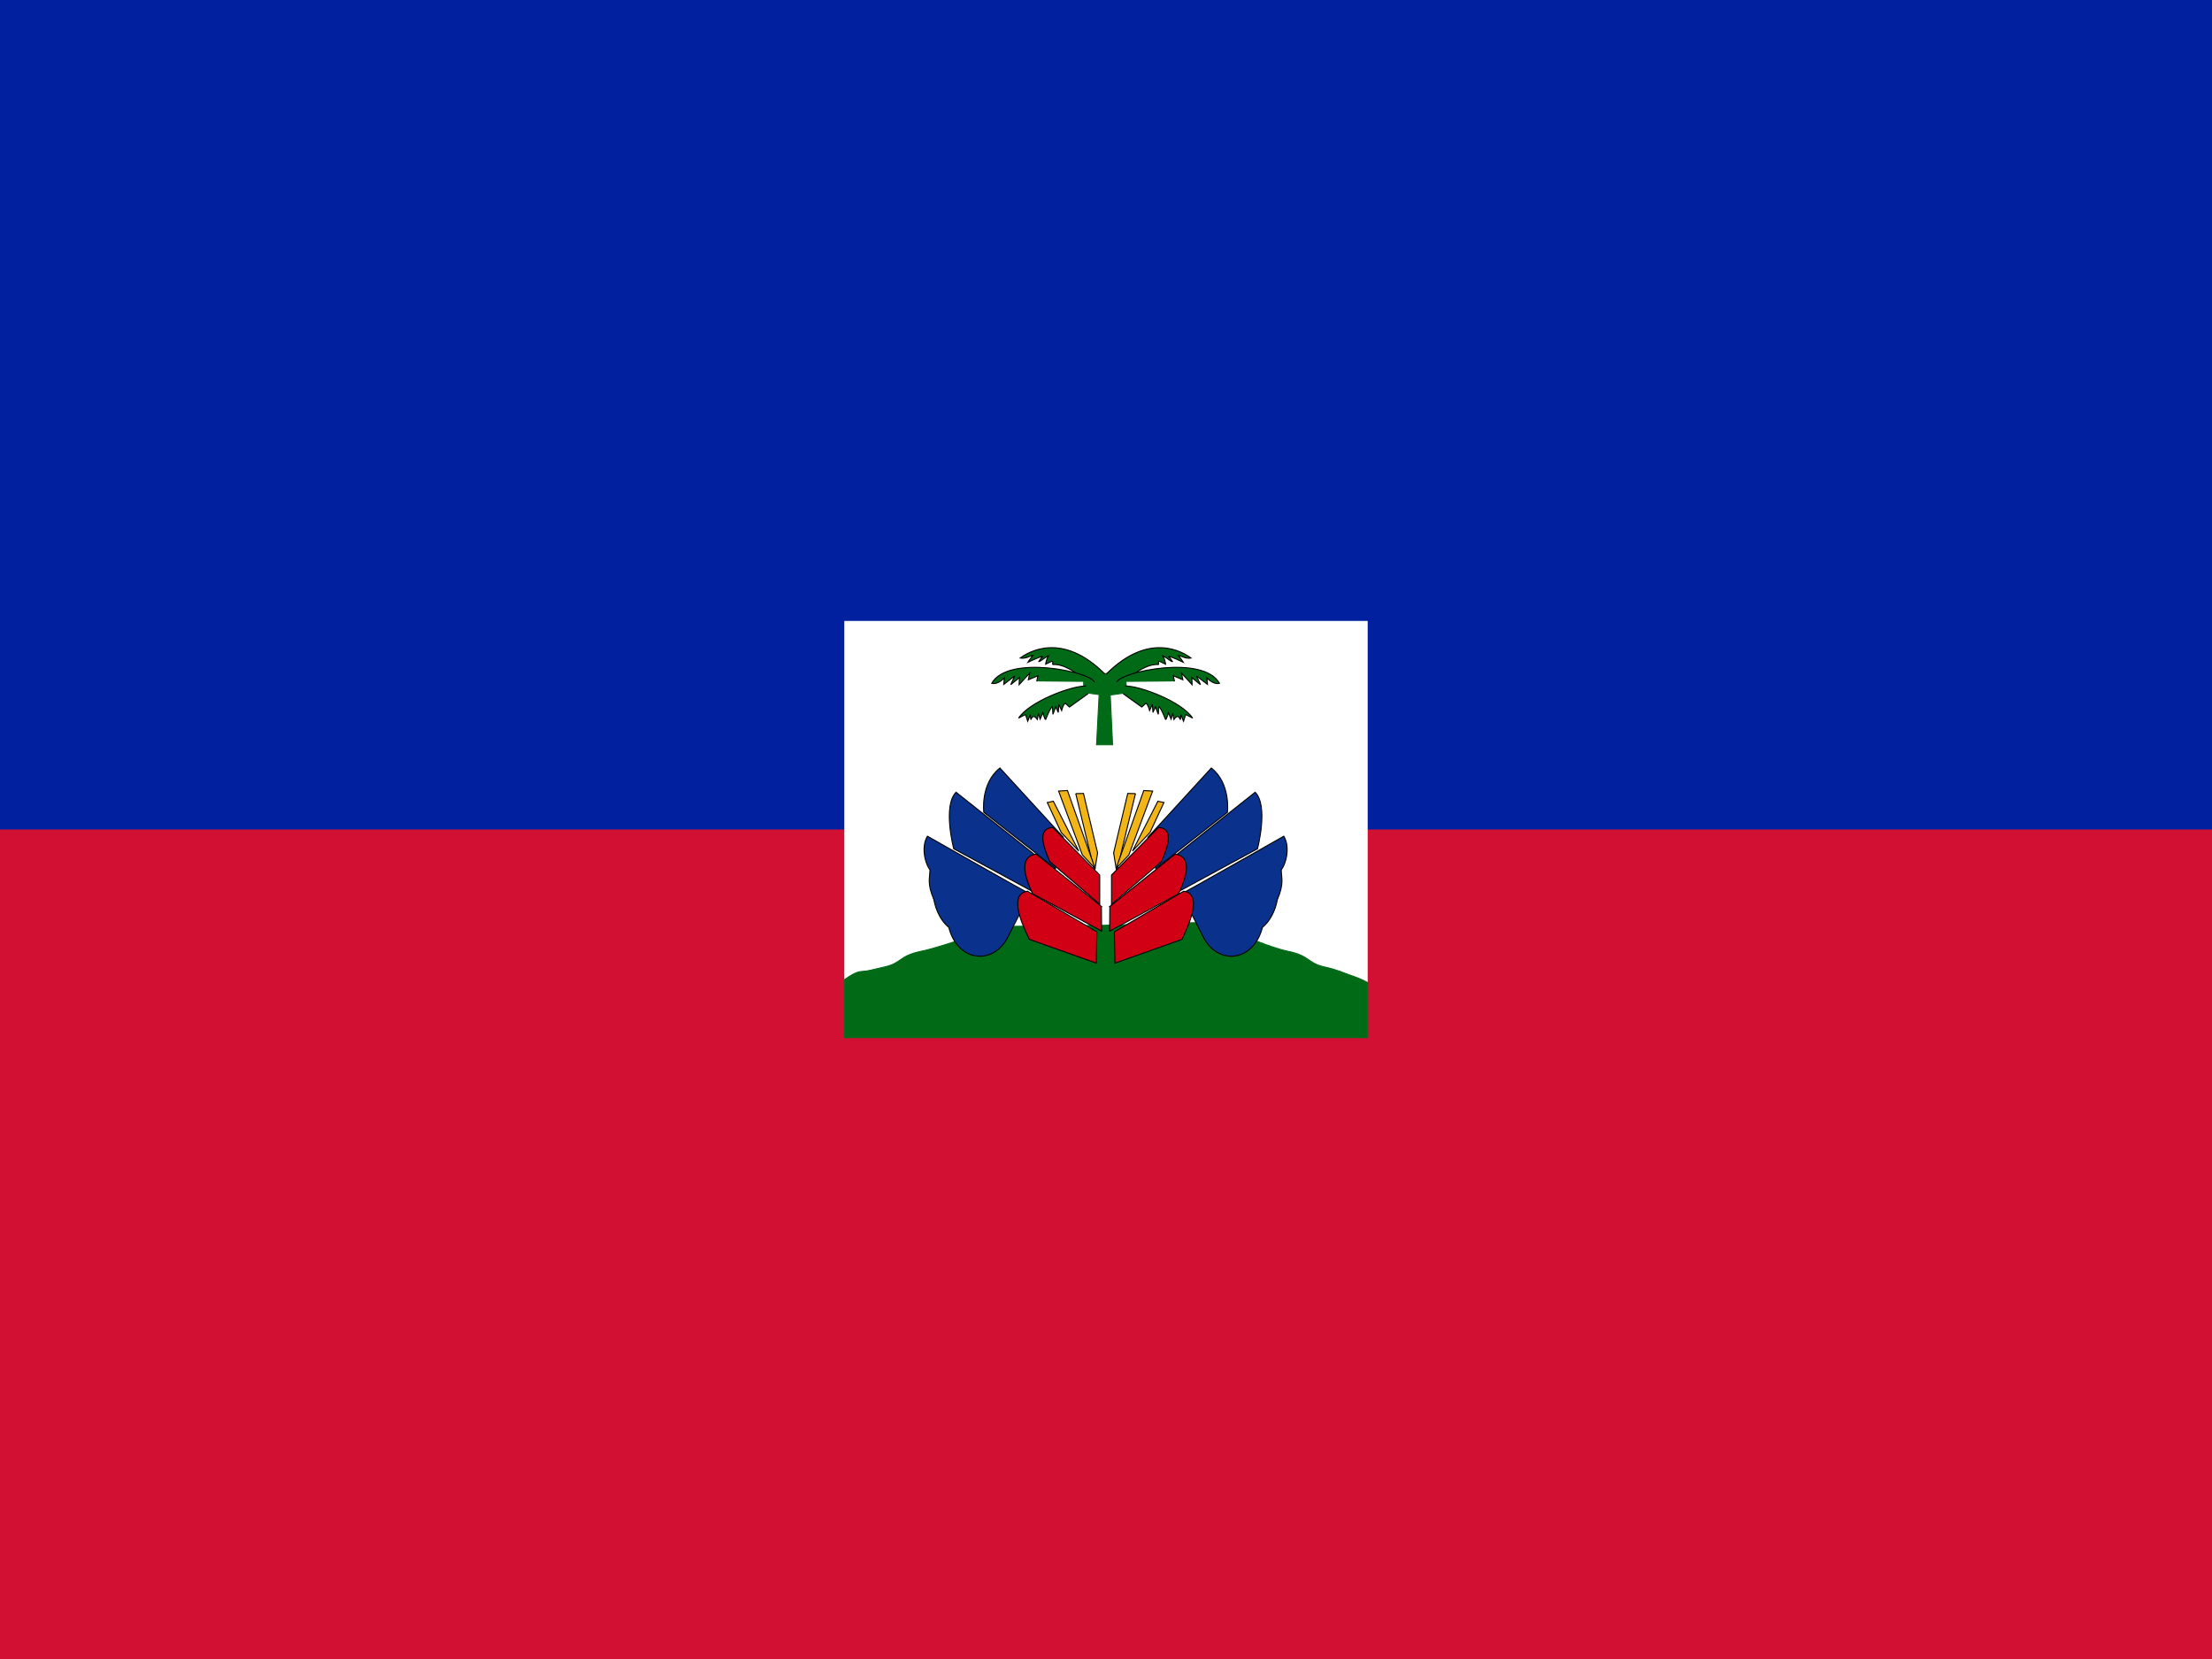
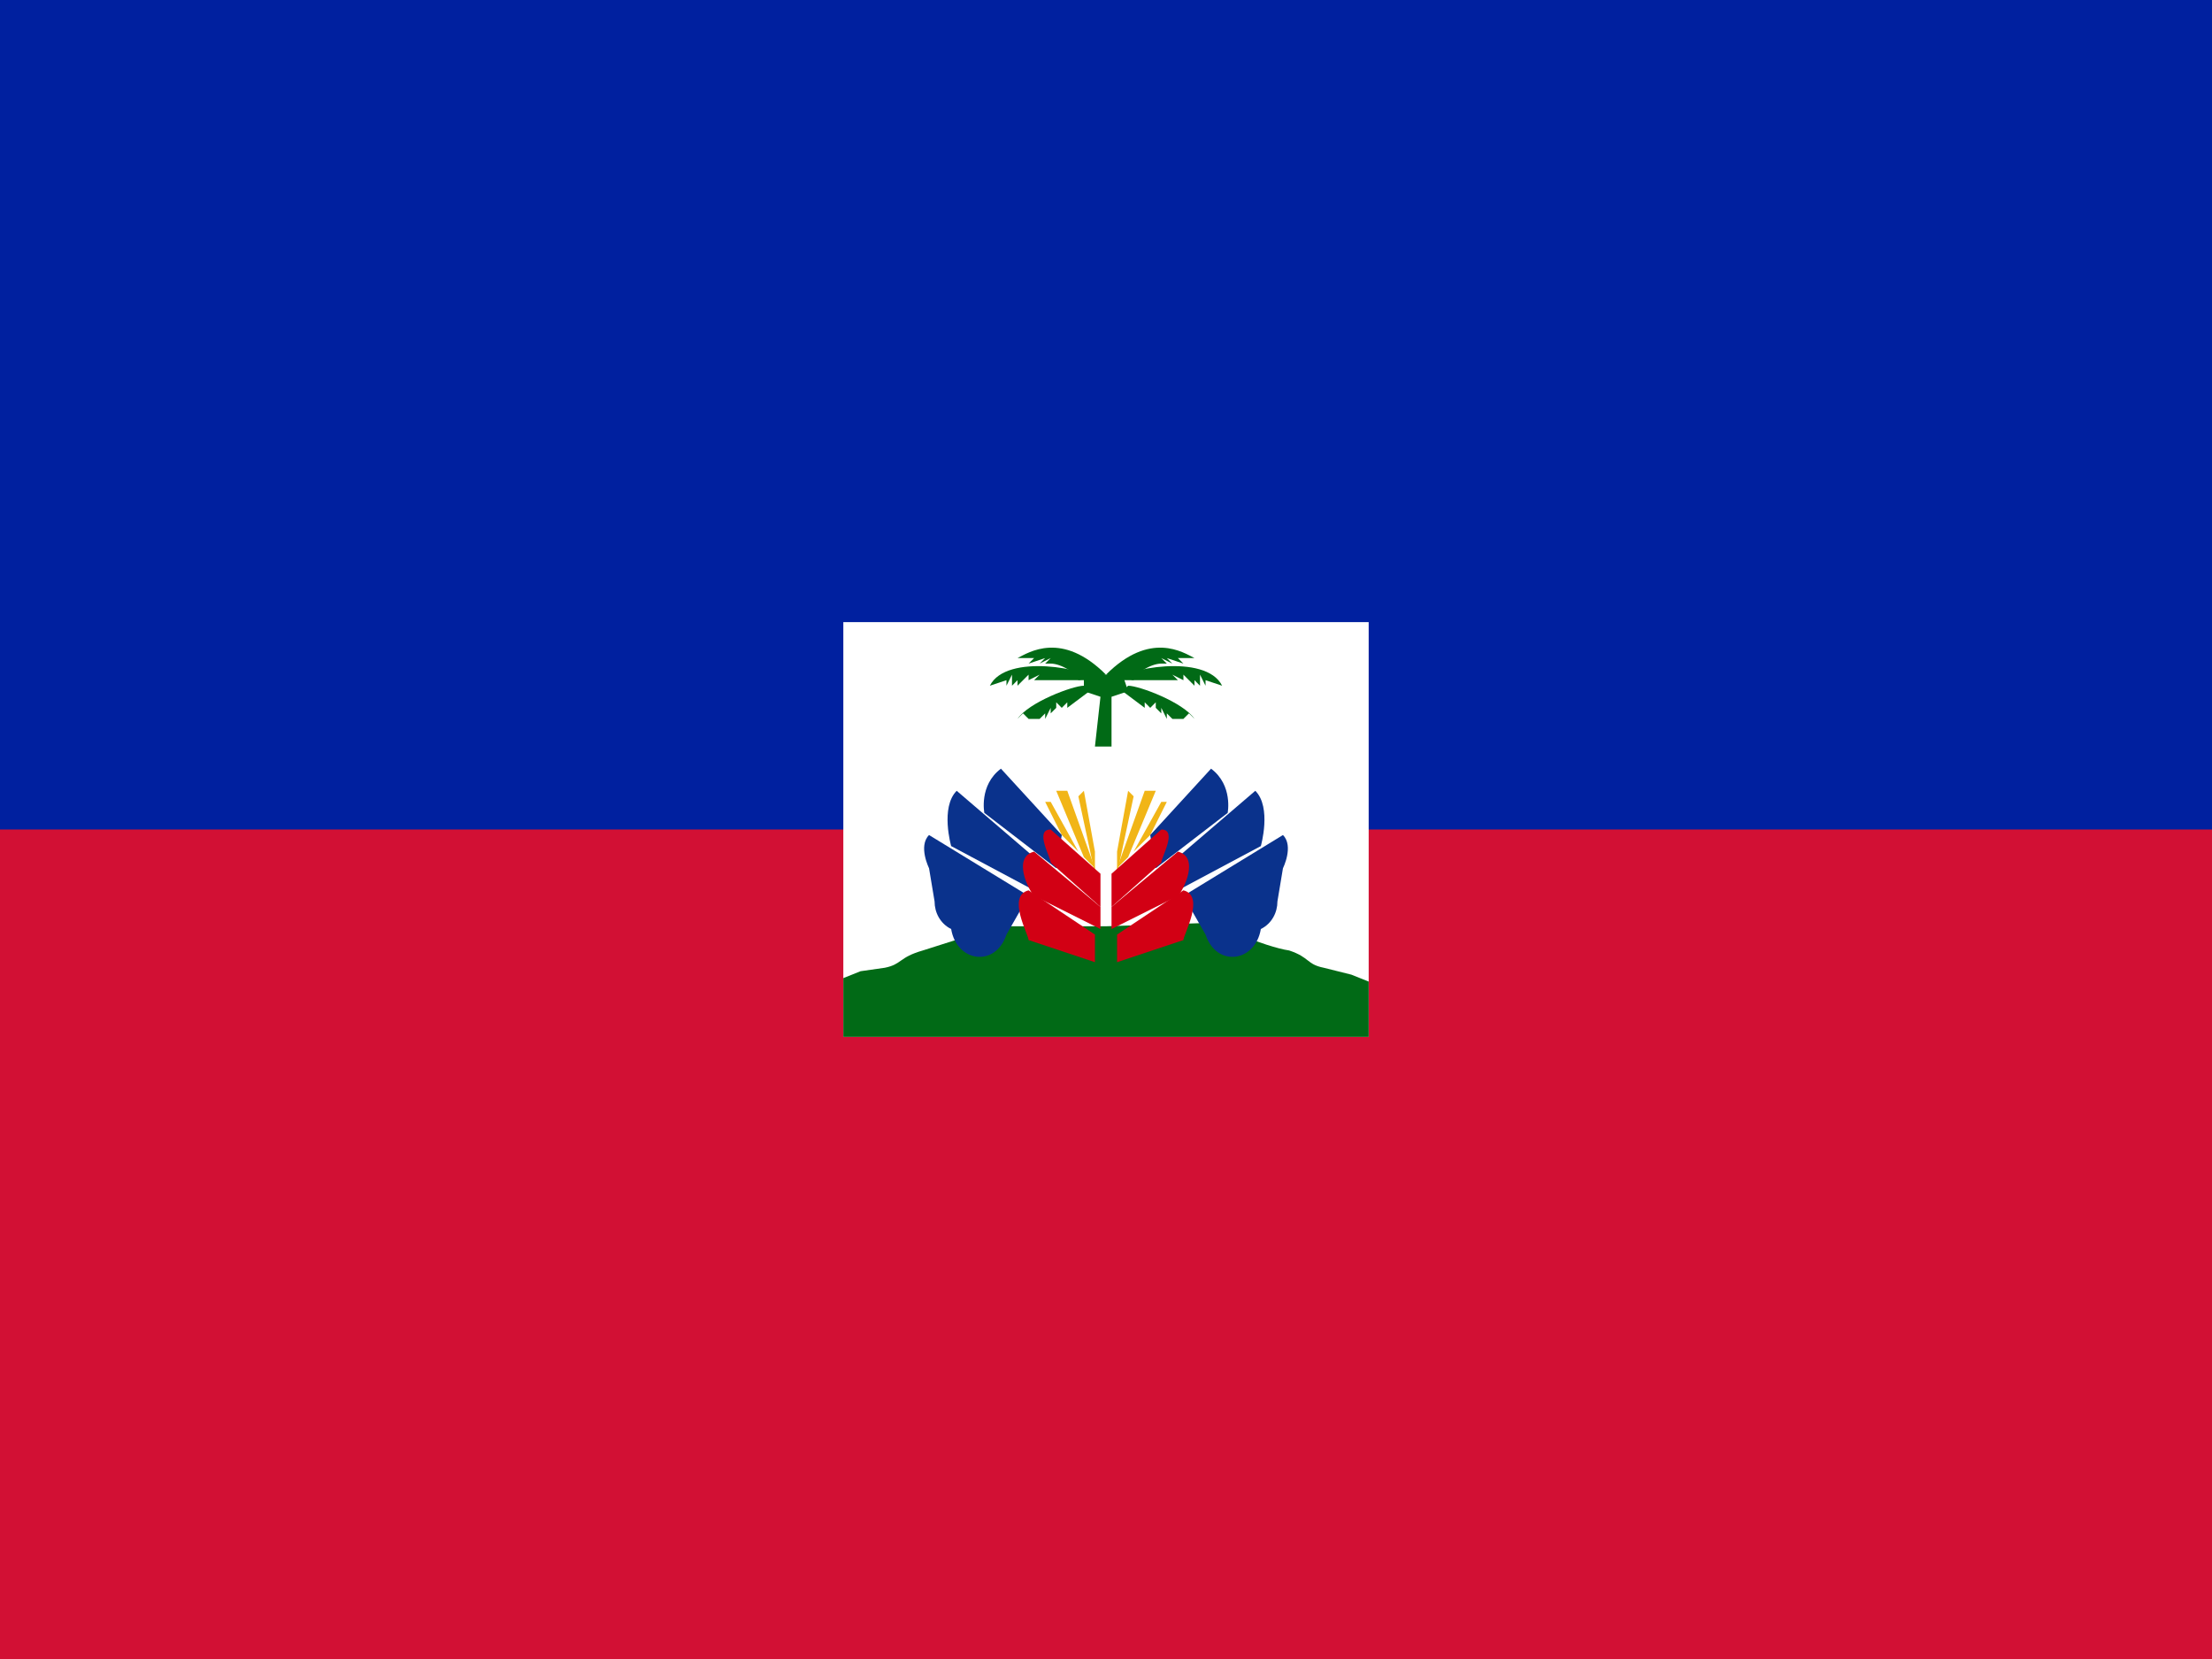
- <svg xmlns="http://www.w3.org/2000/svg" xmlns:xlink="http://www.w3.org/1999/xlink" height="480" width="640" viewBox="0 0 640 480" id="svg2" version="1.1">
-   <defs id="defs228" />
-   <path fill="#d21034" d="M0 0h640v480H0z" id="path4" />
-   <path fill="#00209f" d="M0 0h640v240H0z" id="path6" />
-   <g fill="#f1b517" stroke="#000" stroke-width=".183" id="g8">
-     <path fill="#fff" d="M244.286 179.654h151.428V300.2H244.286z" stroke="none" id="path10" />
-     <path d="M350.475 266.826l-30.902.897-30.764.35s-15.806 5.845-22.266 7.157c-6.442 1.308-5.605 3.424-10.59 4.538-3.992.892-4.453 1.174-6.796 1.328-1.417.093-3.163 1.183-4.87 2.385v16.72h151.425v-15.902c-1.64-.895-3.205-1.51-4.806-2.054-2.224-.757-3.724-1.584-7.716-2.476-4.984-1.114-4.147-3.23-10.588-4.538-6.46-1.312-22.127-8.404-22.127-8.404z" fill="#016a16" stroke="#016a16" stroke-width=".293" id="path12" />
-     <g transform="translate(-80) scale(1.6)" id="g14">
+ <svg xmlns="http://www.w3.org/2000/svg" xmlns:xlink="http://www.w3.org/1999/xlink" height="480" width="640" viewBox="0 0 640 480" version="1">
+   <path fill="#d21034" d="M0 0h640v480H0z" />
+   <path fill="#00209f" d="M0 0h640v240H0z" />
+   <g fill="#f1b517" stroke="#000" stroke-width="0">
+     <path fill="#fff" d="M244 180h152v120H244z" stroke="none" />
+     <path d="M350 267l-30 1h-31l-22 7c-7 2-6 4-11 5l-7 1-5 2v17h152v-16l-5-2-8-2c-5-1-4-3-10-5-7-1-23-8-23-8z" fill="#016a16" stroke="none" />
+     <g transform="translate(-80) scale(1.6)">
      <g id="a">
-         <path d="M244.53 143.512l1.396-.033 2.555 10.748-.544 3.386-3.407-14.102z" id="path17" />
-         <path d="M245.722 154.59l-4.293-11.54 1.6-.098 5.01 14.102-2.318-2.465z" id="path21" />
-         <path d="M241.906 150.546l-2.52-5.424 1.09-.23 4.6 9.007-3.17-3.354z" id="path25" />
-         <path d="M242.25 151.364l-11.437-12.484c-3.57 2.828-2.908 8.02-2.908 8.02l12.957 10.167 1.387-5.703z" fill="#0a328c" id="path29" />
-         <path d="M248.86 158.235l-8.482-8.594c-3.587.126-.74 5.48-.56 6.153l9.043 7.734v-5.292z" fill="#d20014" id="path31" />
-         <g id="g41">
-           <path d="M237.252 154.672l-14.367-11.41c-2.46 2.502-.415 10.23-.415 10.23l14.043 7.608.74-6.428z" fill="#0a328c" id="path43" />
-           <path d="M249.166 163.917l-11.818-9.467c-4.036.566-.864 6.506-.623 7.16l12.48 6.77-.04-4.463z" fill="#d20014" id="path45" />
-         </g>
-         <g id="g55">
-           <path d="M236.224 161.65c-.19-.045-18.517-10.44-18.517-10.44-1.334 2.25-.128 5.52.457 6.028.034 1.5-.602 2.306.707 5.44.387 2.035 1.33 3.912 2.7 5.026 1.672 6.417 8.223 6.848 10.747 1.624l3.907-7.677z" fill="#0a328c" id="path57" />
-           <path d="M248.352 168.512l-12.548-7.355c-4.036.567.085 8.056.326 8.71l12.116 4.304.106-5.658z" fill="#d20014" id="path59" />
-         </g>
+         <path d="M245 144l1-1 2 11v4l-3-14z" />
+         <path d="M246 155l-5-12h2l5 14-2-2zm-4-4l-3-6h1l5 9-3-3z" />
+         <path d="M242 151l-11-12c-4 3-3 8-3 8l13 10 1-6z" fill="#0a328c" />
+         <path d="M249 158l-9-8c-3 0 0 5 0 6l9 8v-6z" fill="#d20014" />
+         <path d="M237 155l-14-12c-3 3-1 10-1 10l15 8v-6z" fill="#0a328c" />
+         <path d="M249 164l-12-10c-4 1-1 7 0 8l12 6v-4z" fill="#d20014" />
+         <path d="M236 162l-18-11c-2 2 0 6 0 6l1 6c0 2 1 4 3 5 1 6 8 7 10 1l4-7z" fill="#0a328c" />
+         <path d="M248 169l-12-8c-4 1 0 8 0 9l12 4v-5z" fill="#d20014" />
      </g>
-       <use height="100%" width="100%" xlink:href="#a" transform="matrix(-1 0 0 1 499.86 0)" id="use69" />
+       <use height="100%" width="100%" xlink:href="#a" transform="matrix(-1 0 0 1 500 0)" />
    </g>
-     <g transform="translate(-80) scale(1.6)" id="g71">
-       <path d="M248.757 125.603l-.465 9.07h2.9l-.425-8.992 3.023-.423-.335-3.582-7.51.29.04 3.253 2.772.385z" fill="#016a16" stroke="#016a16" id="path73" />
+     <g transform="translate(-80) scale(1.6)">
+       <path d="M249 126l-1 9h3v-9l3-1-1-3h-7v3l3 1z" fill="#016a16" stroke="none" />
      <g id="b" fill="#016a16">
-         <path d="M249.817 121.898c-7.764-7.77-13.878-3.98-15.334-2.902.963.187 1.826-.412 2.273-.48-.28.353-.865 1.23-.865 1.23s2.4-1.135 2.67-1.03c-.347.275-.728.935-.728.935.178.07 1.528-1.056 1.795-1.076-.41.466-.54 1.528-.54 1.528l1.17-.545c.305.216-.084.63.18.61 1.945-.16 4.678 1.776 5.054 2.37" id="path76" />
-         <path d="M247.895 123.32c-.81-1.853-15.588-5.004-18.56.245 1.164.293 2.276-.976 2.276-.976l-.1 1.17 1.972-1.512-.708 1.56 1.568-1.268-.05 1.27 1.92-2.1-.252 1.22 1.72-.73-.203 1.023" id="path78" />
-         <path d="M246.38 124.053c-2.643-.05-10.226 2.812-12.188 5.806a13.29 13.29 0 0 1 1.263-.636l.387 1.203.473-1.203.1.927c.29-.723.618-.805 1.164-.048l.2-1.122.305 1.073.505-1.17s.318 1.27.506 1.22c0 0 .838-2.195 1.214-2.294l.1 1.365.506-1.366.456 1.024.1-1.464.506 1.122s.266-1.103.658-1.317l.758.683 3.378-2.427" id="path82" />
+         <path d="M250 122c-8-8-14-4-16-3h3l-1 1 3-1-1 1 2-1-1 1h1c1 0 0 0 0 0 2 0 5 2 5 3" />
+         <path d="M248 123c-1-2-16-5-19 1l3-1v1l1-2v2l1-1v1l2-2v1l2-1-1 1m9 1c-2 0-10 3-12 6a13 13 0 0 1 1-1l1 1v-1 1h2v-1 1l1-1v1l1-2v1l1-1v1-2l1 1 1-1v1l4-3" />
      </g>
-       <use height="100%" width="100%" xlink:href="#b" transform="matrix(-1 0 0 1 499.86 0)" id="use88" />
+       <use height="100%" width="100%" xlink:href="#b" transform="matrix(-1 0 0 1 500 0)" />
    </g>
  </g>
</svg>
